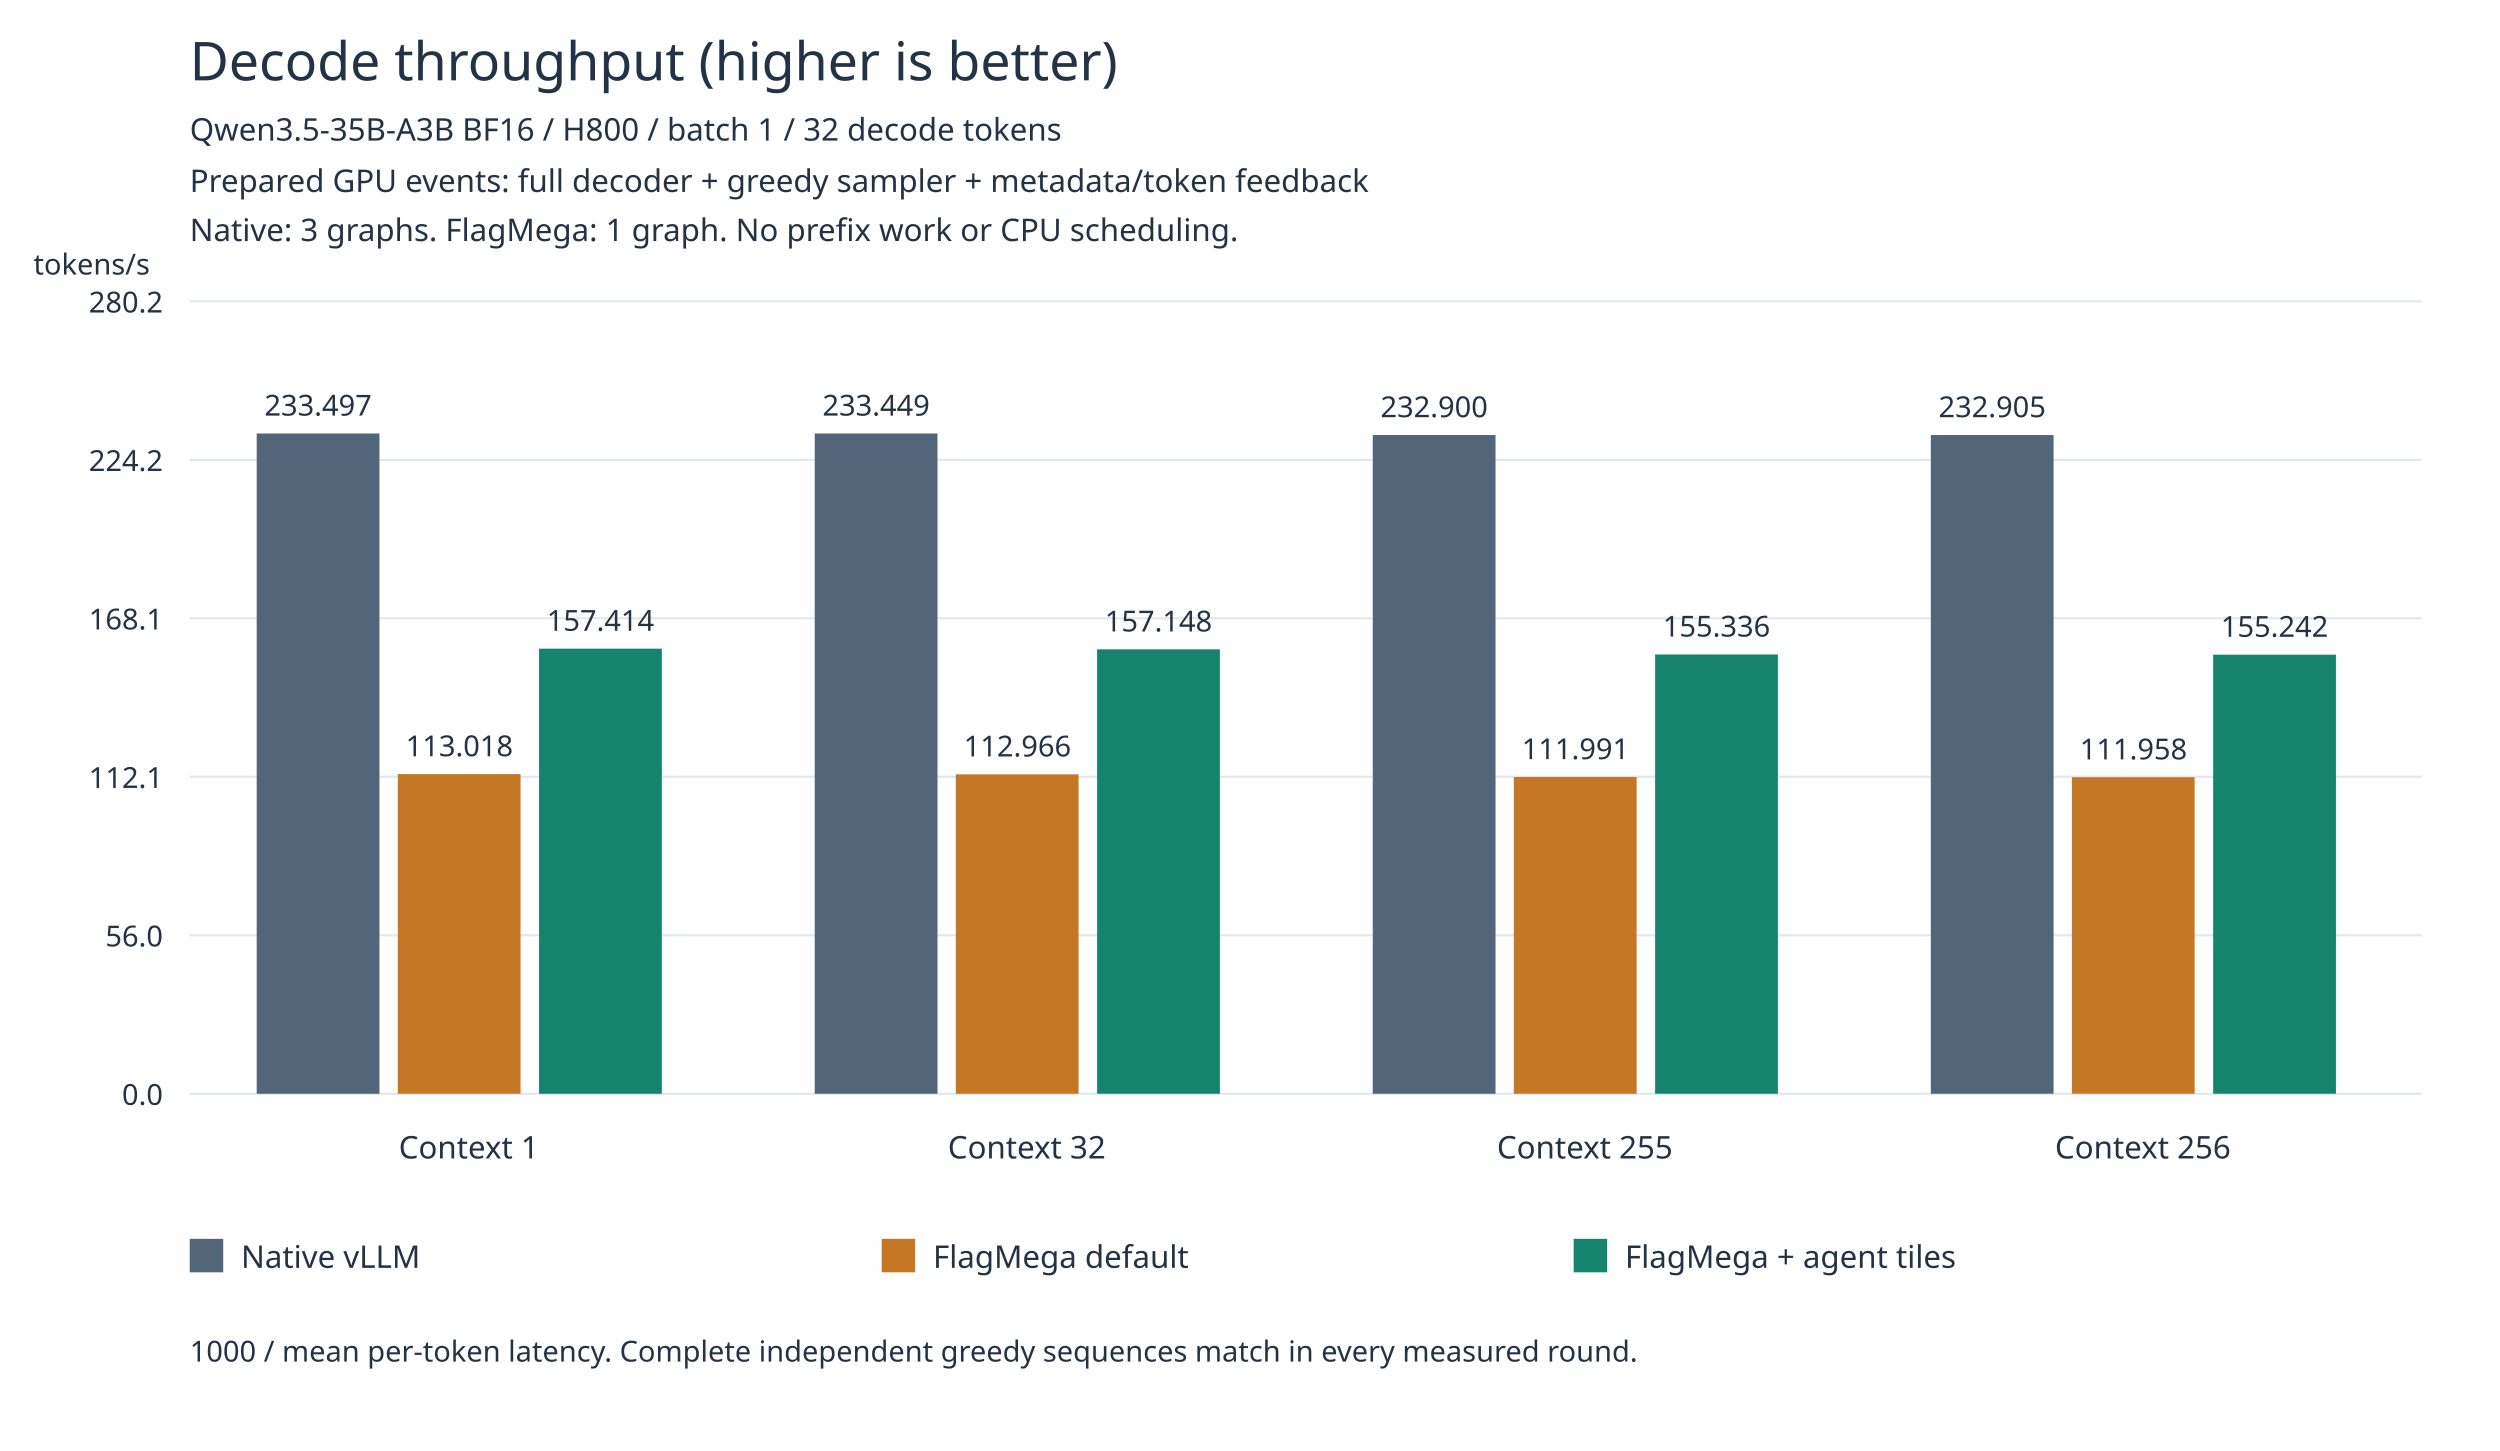
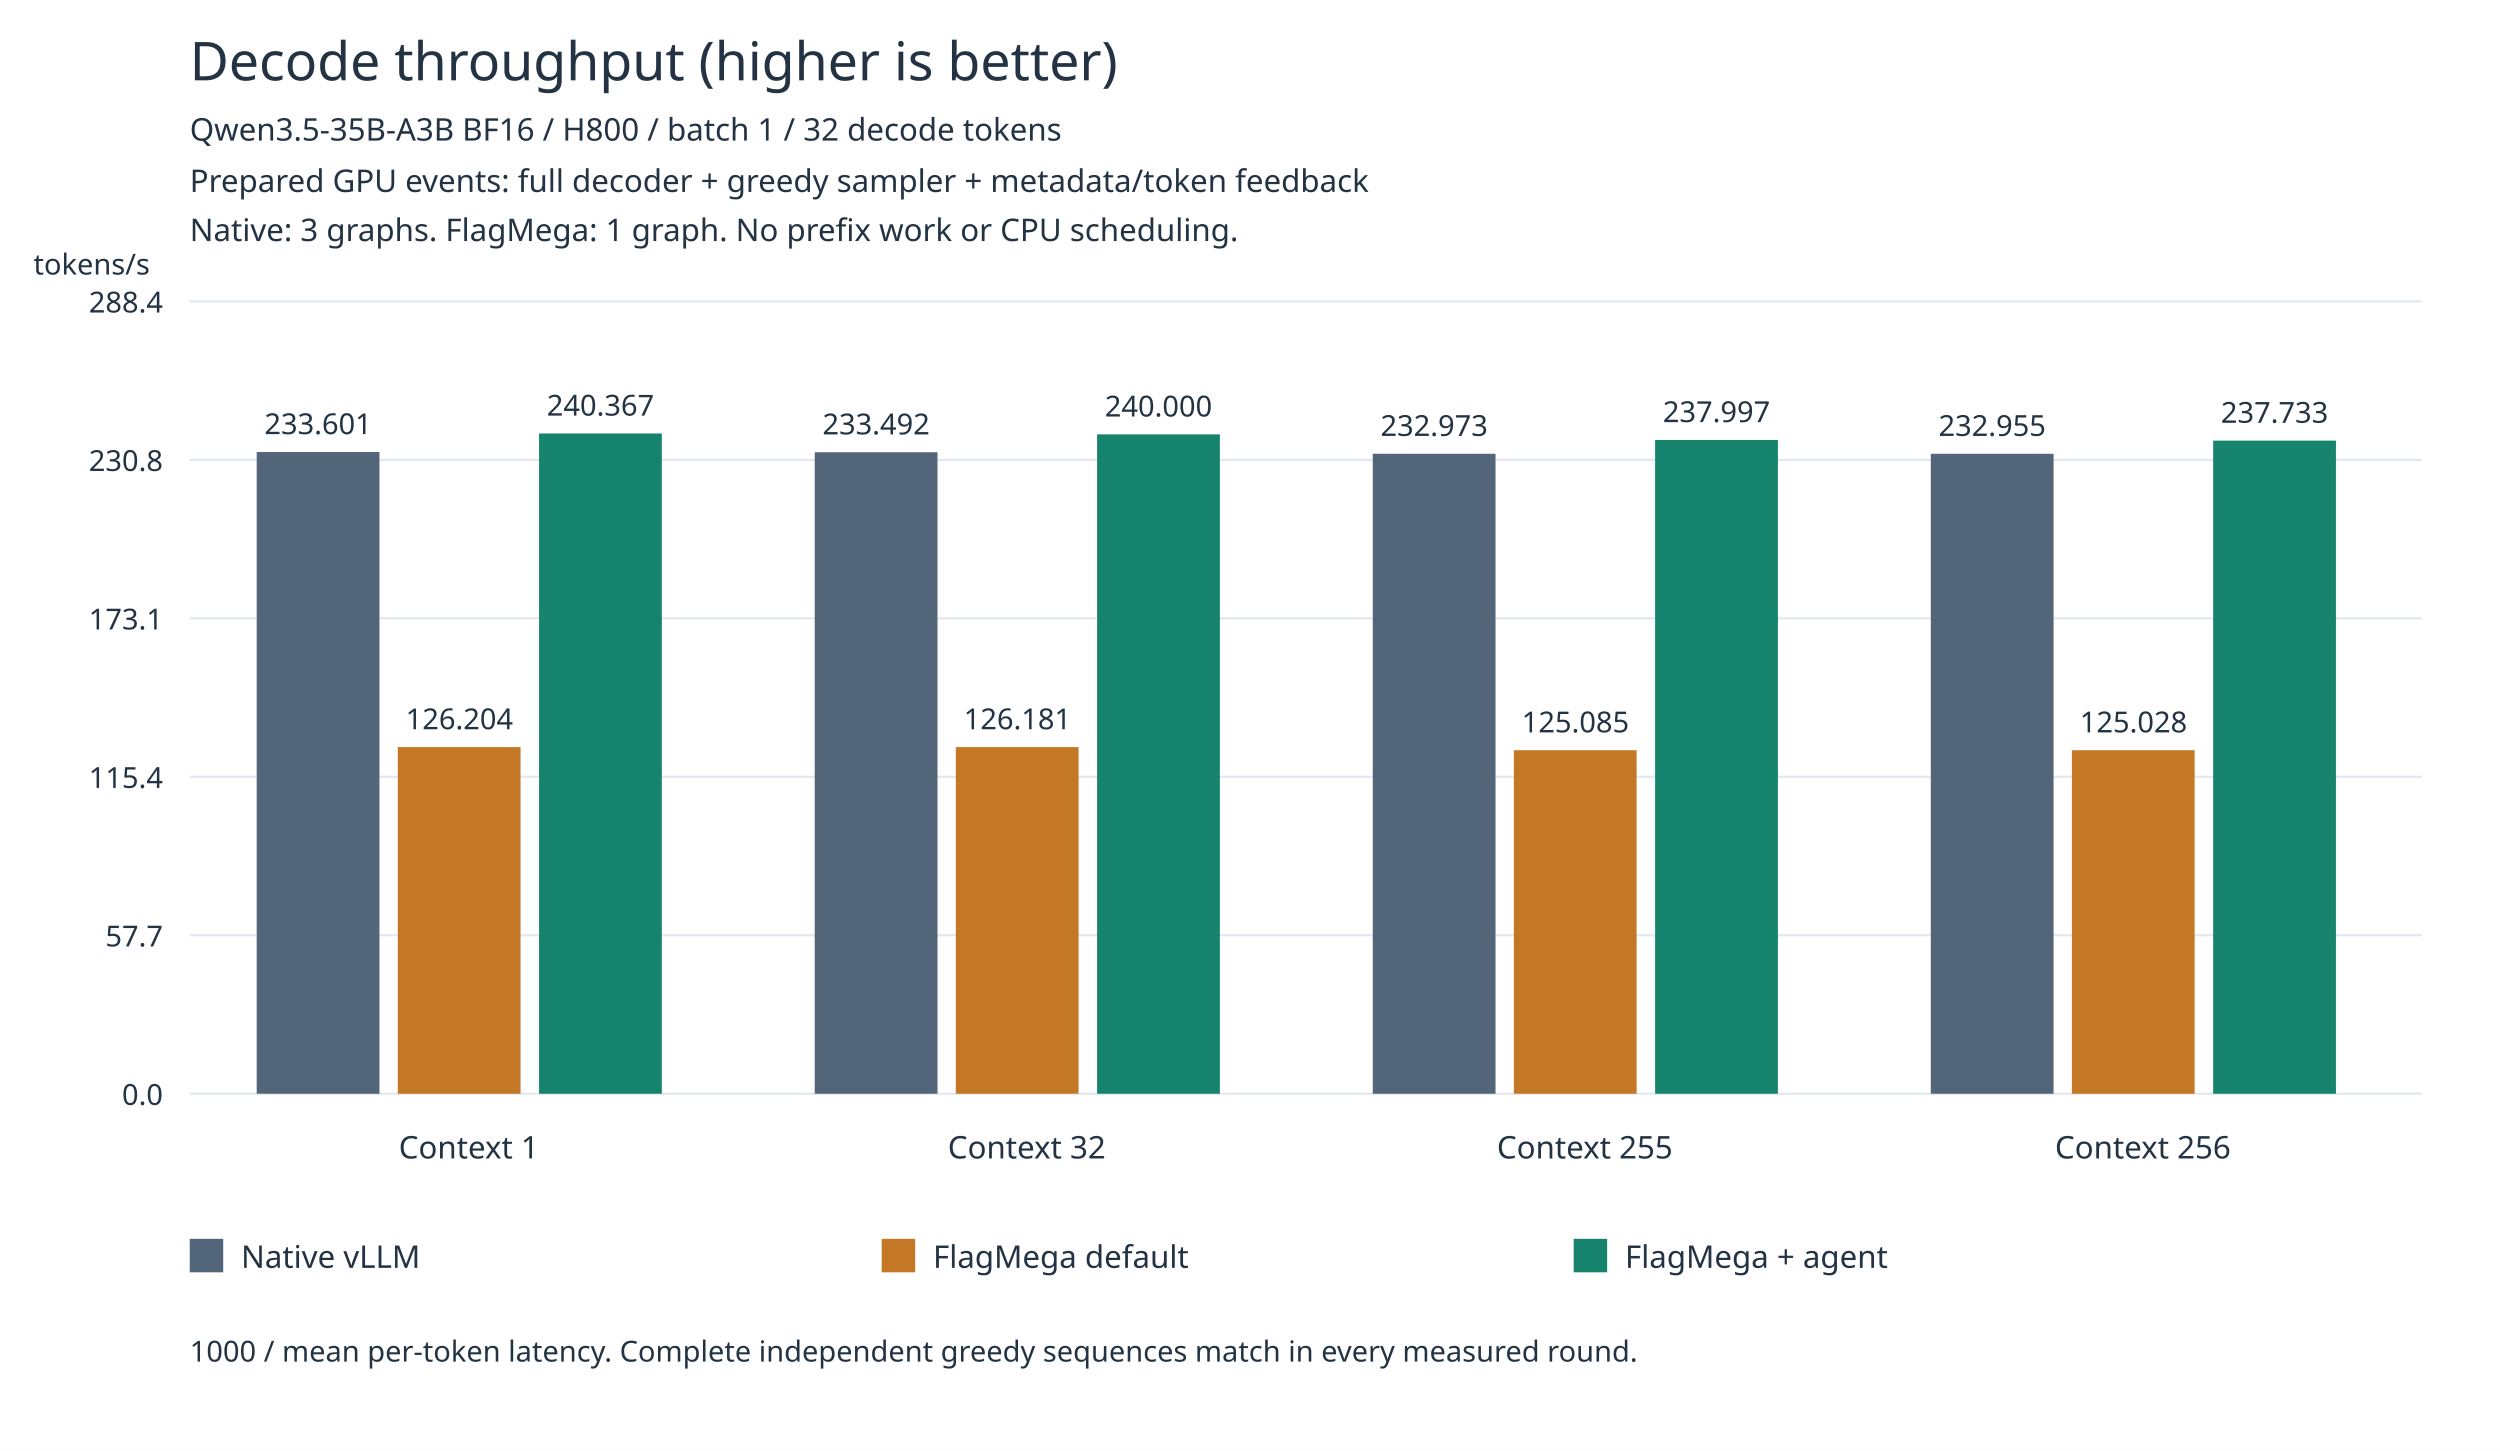
<svg xmlns="http://www.w3.org/2000/svg" width="1120" height="650" viewBox="0 0 1120 650" role="img">
  <rect width="100%" height="100%" fill="white" />
  <g font-family="sans-serif" fill="#243343">
    <text x="85" y="36" font-size="24">Decode throughput (higher is better)</text>
    <text x="85" y="63" font-size="14">Qwen3.5-35B-A3B BF16 / H800 / batch 1 / 32 decode tokens</text>
    <text x="85" y="86" font-size="14">Prepared GPU events: full decoder + greedy sampler + metadata/token feedback</text>
    <text x="85" y="108" font-size="14">Native: 3 graphs. FlagMega: 1 graph. No prefix work or CPU scheduling.</text>
    <path d="M 85 490.0 H 1085" stroke="#e2e8ef" />
    <text x="73" y="495.0" text-anchor="end" font-size="13">0.0</text>
    <path d="M 85 419.0 H 1085" stroke="#e2e8ef" />
-     <text x="73" y="424.0" text-anchor="end" font-size="13">56.0</text>
+     <text x="73" y="424.0" text-anchor="end" font-size="13">57.7</text>
    <path d="M 85 348.0 H 1085" stroke="#e2e8ef" />
-     <text x="73" y="353.0" text-anchor="end" font-size="13">112.1</text>
+     <text x="73" y="353.0" text-anchor="end" font-size="13">115.4</text>
    <path d="M 85 277.0 H 1085" stroke="#e2e8ef" />
-     <text x="73" y="282.0" text-anchor="end" font-size="13">168.1</text>
+     <text x="73" y="282.0" text-anchor="end" font-size="13">173.1</text>
    <path d="M 85 206.0 H 1085" stroke="#e2e8ef" />
-     <text x="73" y="211.0" text-anchor="end" font-size="13">224.2</text>
+     <text x="73" y="211.0" text-anchor="end" font-size="13">230.8</text>
    <path d="M 85 135.0 H 1085" stroke="#e2e8ef" />
-     <text x="73" y="140.0" text-anchor="end" font-size="13">280.2</text>
-     <rect x="115.0" y="194.2" width="55.0" height="295.8" fill="#536579" />
-     <text x="142.5" y="186.2" text-anchor="middle" font-size="13">233.497</text>
-     <rect x="178.2" y="346.8" width="55.0" height="143.2" fill="#c47725" />
-     <text x="205.8" y="338.8" text-anchor="middle" font-size="13">113.018</text>
-     <rect x="241.5" y="290.6" width="55.0" height="199.4" fill="#16836c" />
-     <text x="269.0" y="282.6" text-anchor="middle" font-size="13">157.414</text>
+     <text x="73" y="140.0" text-anchor="end" font-size="13">288.4</text>
+     <rect x="115.0" y="202.5" width="55.0" height="287.5" fill="#536579" />
+     <text x="142.5" y="194.5" text-anchor="middle" font-size="13">233.601</text>
+     <rect x="178.2" y="334.7" width="55.0" height="155.3" fill="#c47725" />
+     <text x="205.8" y="326.7" text-anchor="middle" font-size="13">126.204</text>
+     <rect x="241.5" y="194.2" width="55.0" height="295.8" fill="#16836c" />
+     <text x="269.0" y="186.2" text-anchor="middle" font-size="13">240.367</text>
    <text x="210.0" y="519" text-anchor="middle" font-size="14">Context 1</text>
-     <rect x="365.0" y="194.2" width="55.0" height="295.8" fill="#536579" />
-     <text x="392.5" y="186.2" text-anchor="middle" font-size="13">233.449</text>
-     <rect x="428.2" y="346.9" width="55.0" height="143.1" fill="#c47725" />
-     <text x="455.8" y="338.9" text-anchor="middle" font-size="13">112.966</text>
-     <rect x="491.5" y="290.9" width="55.0" height="199.1" fill="#16836c" />
-     <text x="519.0" y="282.9" text-anchor="middle" font-size="13">157.148</text>
+     <rect x="365.0" y="202.6" width="55.0" height="287.4" fill="#536579" />
+     <text x="392.5" y="194.6" text-anchor="middle" font-size="13">233.492</text>
+     <rect x="428.2" y="334.7" width="55.0" height="155.3" fill="#c47725" />
+     <text x="455.8" y="326.7" text-anchor="middle" font-size="13">126.181</text>
+     <rect x="491.5" y="194.6" width="55.0" height="295.4" fill="#16836c" />
+     <text x="519.0" y="186.6" text-anchor="middle" font-size="13">240.000</text>
    <text x="460.0" y="519" text-anchor="middle" font-size="14">Context 32</text>
-     <rect x="615.0" y="194.9" width="55.0" height="295.1" fill="#536579" />
-     <text x="642.5" y="186.9" text-anchor="middle" font-size="13">232.900</text>
-     <rect x="678.2" y="348.1" width="55.0" height="141.9" fill="#c47725" />
-     <text x="705.8" y="340.1" text-anchor="middle" font-size="13">111.991</text>
-     <rect x="741.5" y="293.2" width="55.0" height="196.8" fill="#16836c" />
-     <text x="769.0" y="285.2" text-anchor="middle" font-size="13">155.336</text>
+     <rect x="615.0" y="203.3" width="55.0" height="286.7" fill="#536579" />
+     <text x="642.5" y="195.3" text-anchor="middle" font-size="13">232.973</text>
+     <rect x="678.2" y="336.1" width="55.0" height="153.9" fill="#c47725" />
+     <text x="705.8" y="328.1" text-anchor="middle" font-size="13">125.085</text>
+     <rect x="741.5" y="197.1" width="55.0" height="292.9" fill="#16836c" />
+     <text x="769.0" y="189.1" text-anchor="middle" font-size="13">237.997</text>
    <text x="710.0" y="519" text-anchor="middle" font-size="14">Context 255</text>
-     <rect x="865.0" y="194.9" width="55.0" height="295.1" fill="#536579" />
-     <text x="892.5" y="186.9" text-anchor="middle" font-size="13">232.905</text>
-     <rect x="928.2" y="348.2" width="55.0" height="141.8" fill="#c47725" />
-     <text x="955.8" y="340.2" text-anchor="middle" font-size="13">111.958</text>
-     <rect x="991.5" y="293.3" width="55.0" height="196.7" fill="#16836c" />
-     <text x="1019.0" y="285.3" text-anchor="middle" font-size="13">155.242</text>
+     <rect x="865.0" y="203.3" width="55.0" height="286.7" fill="#536579" />
+     <text x="892.5" y="195.3" text-anchor="middle" font-size="13">232.955</text>
+     <rect x="928.2" y="336.1" width="55.0" height="153.9" fill="#c47725" />
+     <text x="955.8" y="328.1" text-anchor="middle" font-size="13">125.028</text>
+     <rect x="991.5" y="197.4" width="55.0" height="292.6" fill="#16836c" />
+     <text x="1019.0" y="189.4" text-anchor="middle" font-size="13">237.733</text>
    <text x="960.0" y="519" text-anchor="middle" font-size="14">Context 256</text>
    <text x="15" y="123" font-size="13">tokens/s</text>
    <rect x="85" y="555" width="15" height="15" fill="#536579" />
    <text x="108" y="568" font-size="14">Native vLLM</text>
    <rect x="395" y="555" width="15" height="15" fill="#c47725" />
    <text x="418" y="568" font-size="14">FlagMega default</text>
    <rect x="705" y="555" width="15" height="15" fill="#16836c" />
-     <text x="728" y="568" font-size="14">FlagMega + agent tiles</text>
+     <text x="728" y="568" font-size="14">FlagMega + agent</text>
    <text x="85" y="610" font-size="13">1000 / mean per-token latency. Complete independent greedy sequences match in every measured round.</text>
  </g>
</svg>
